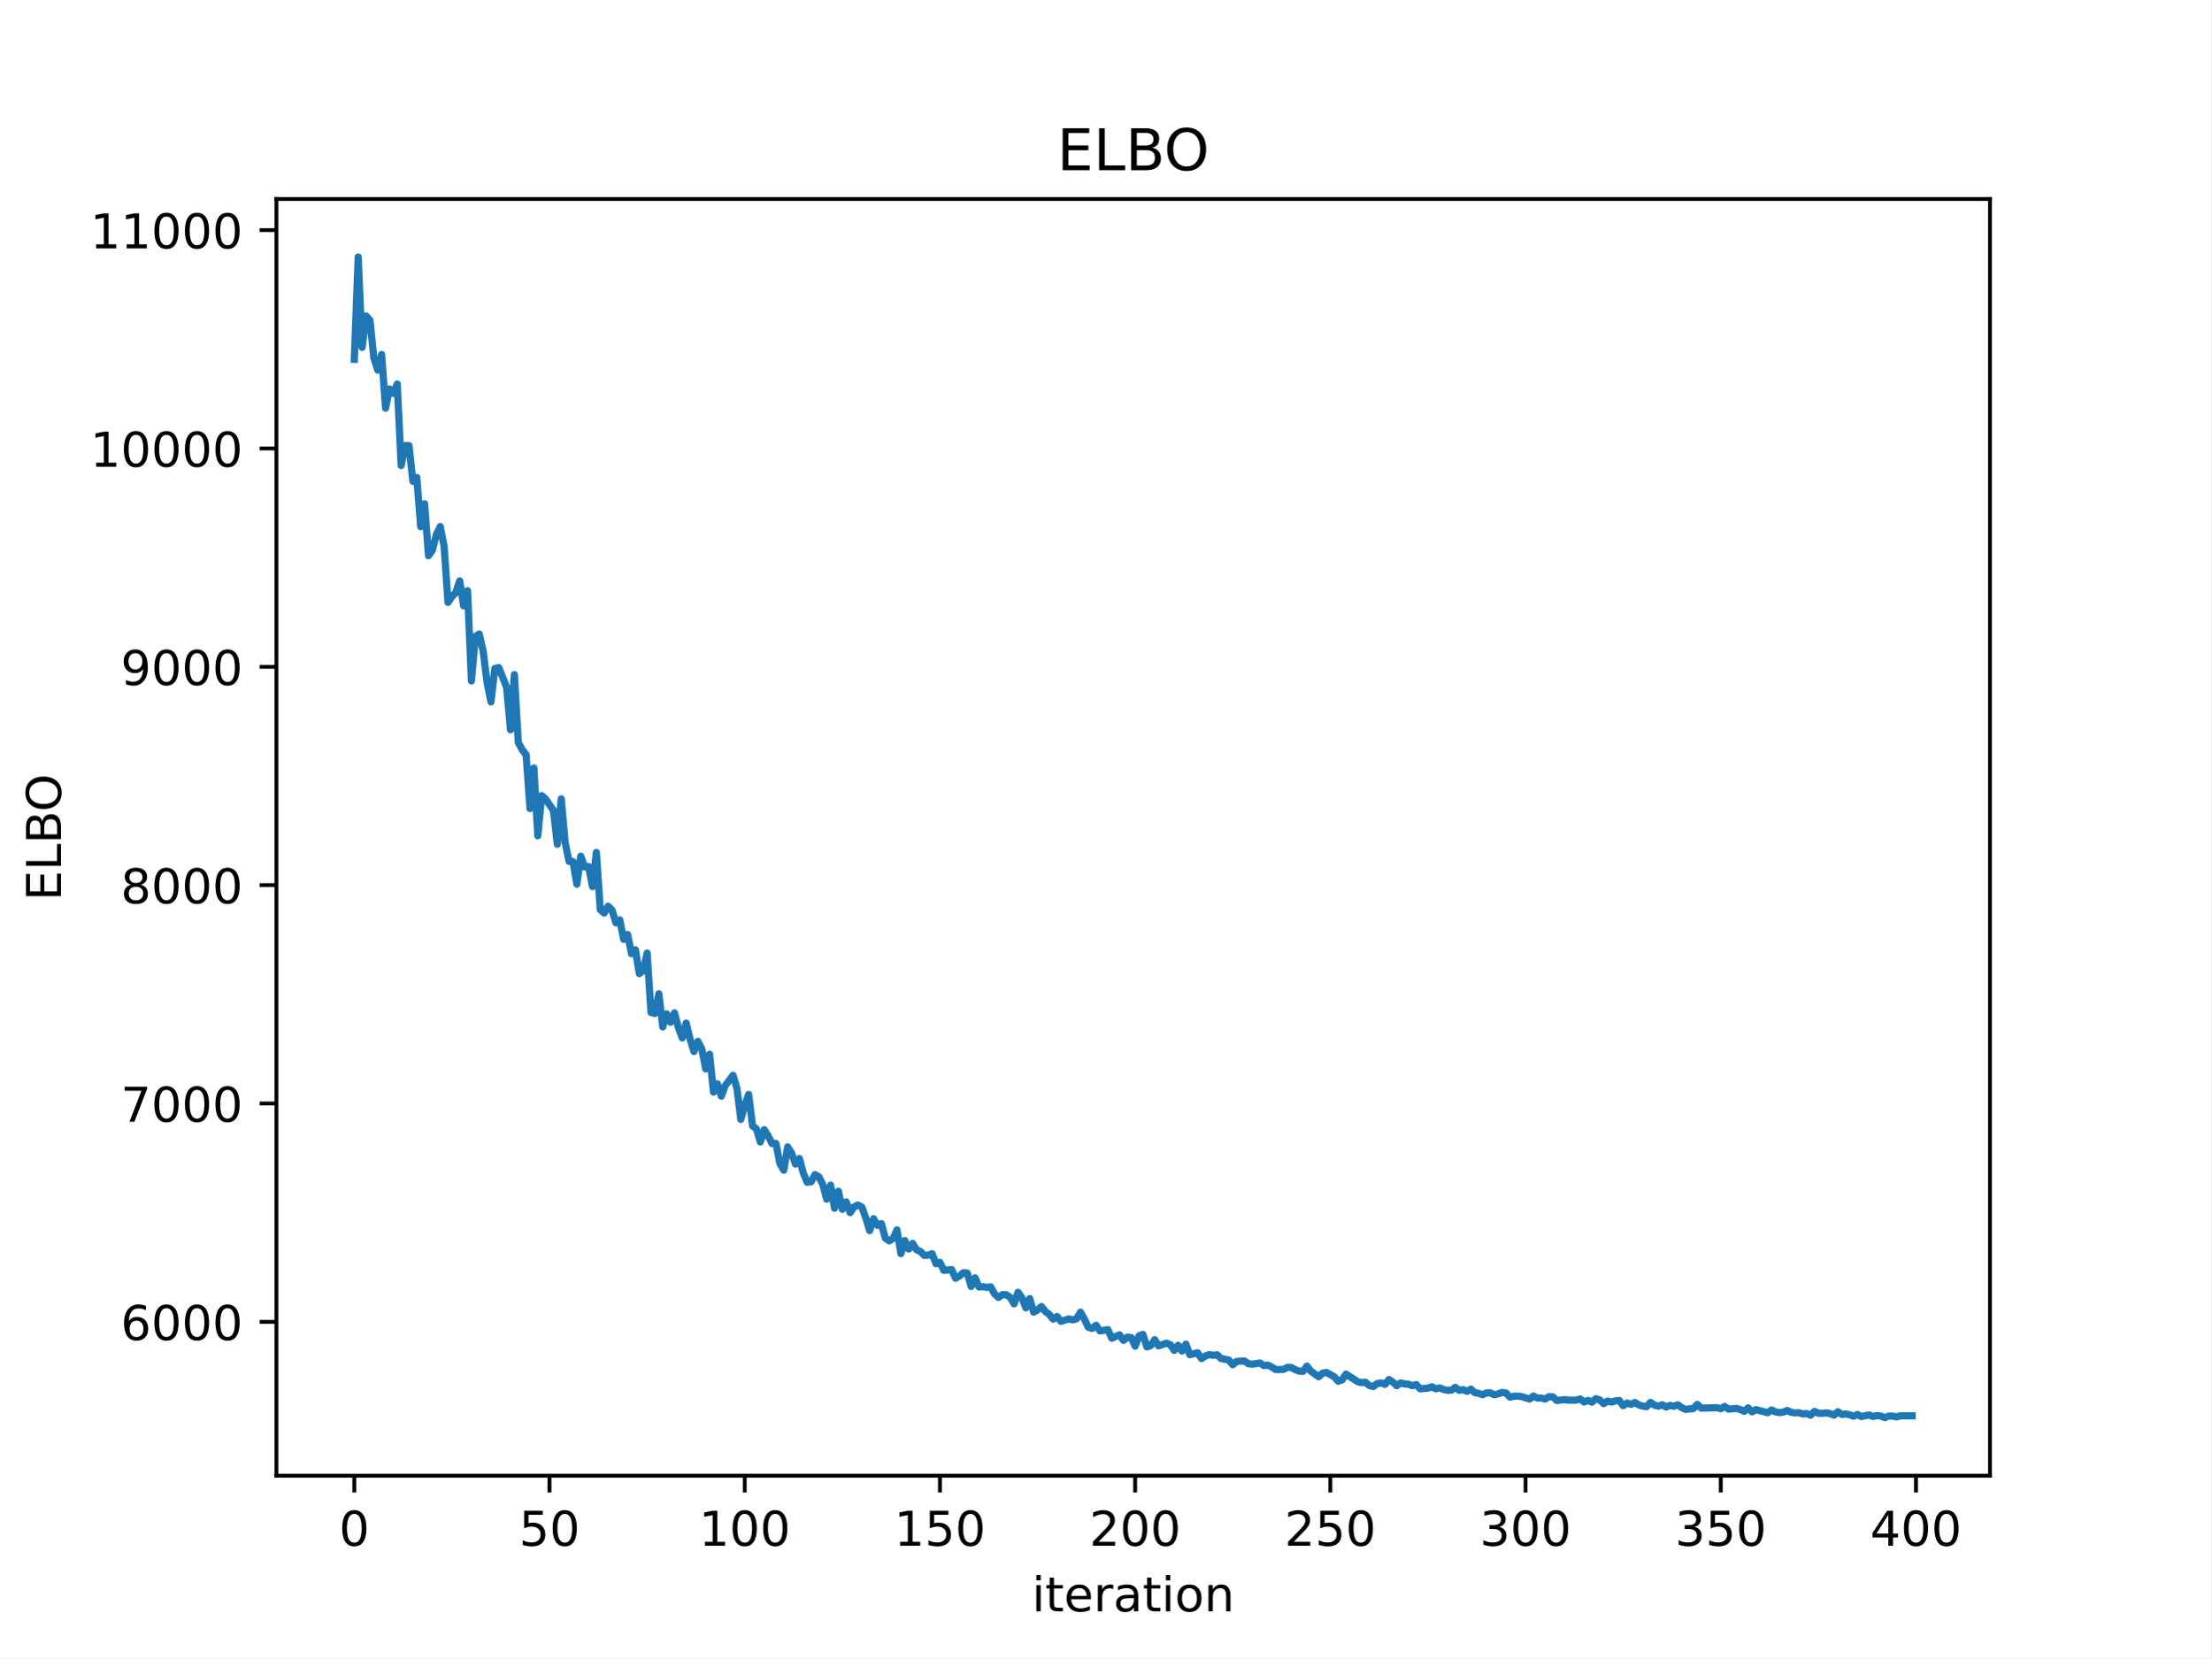
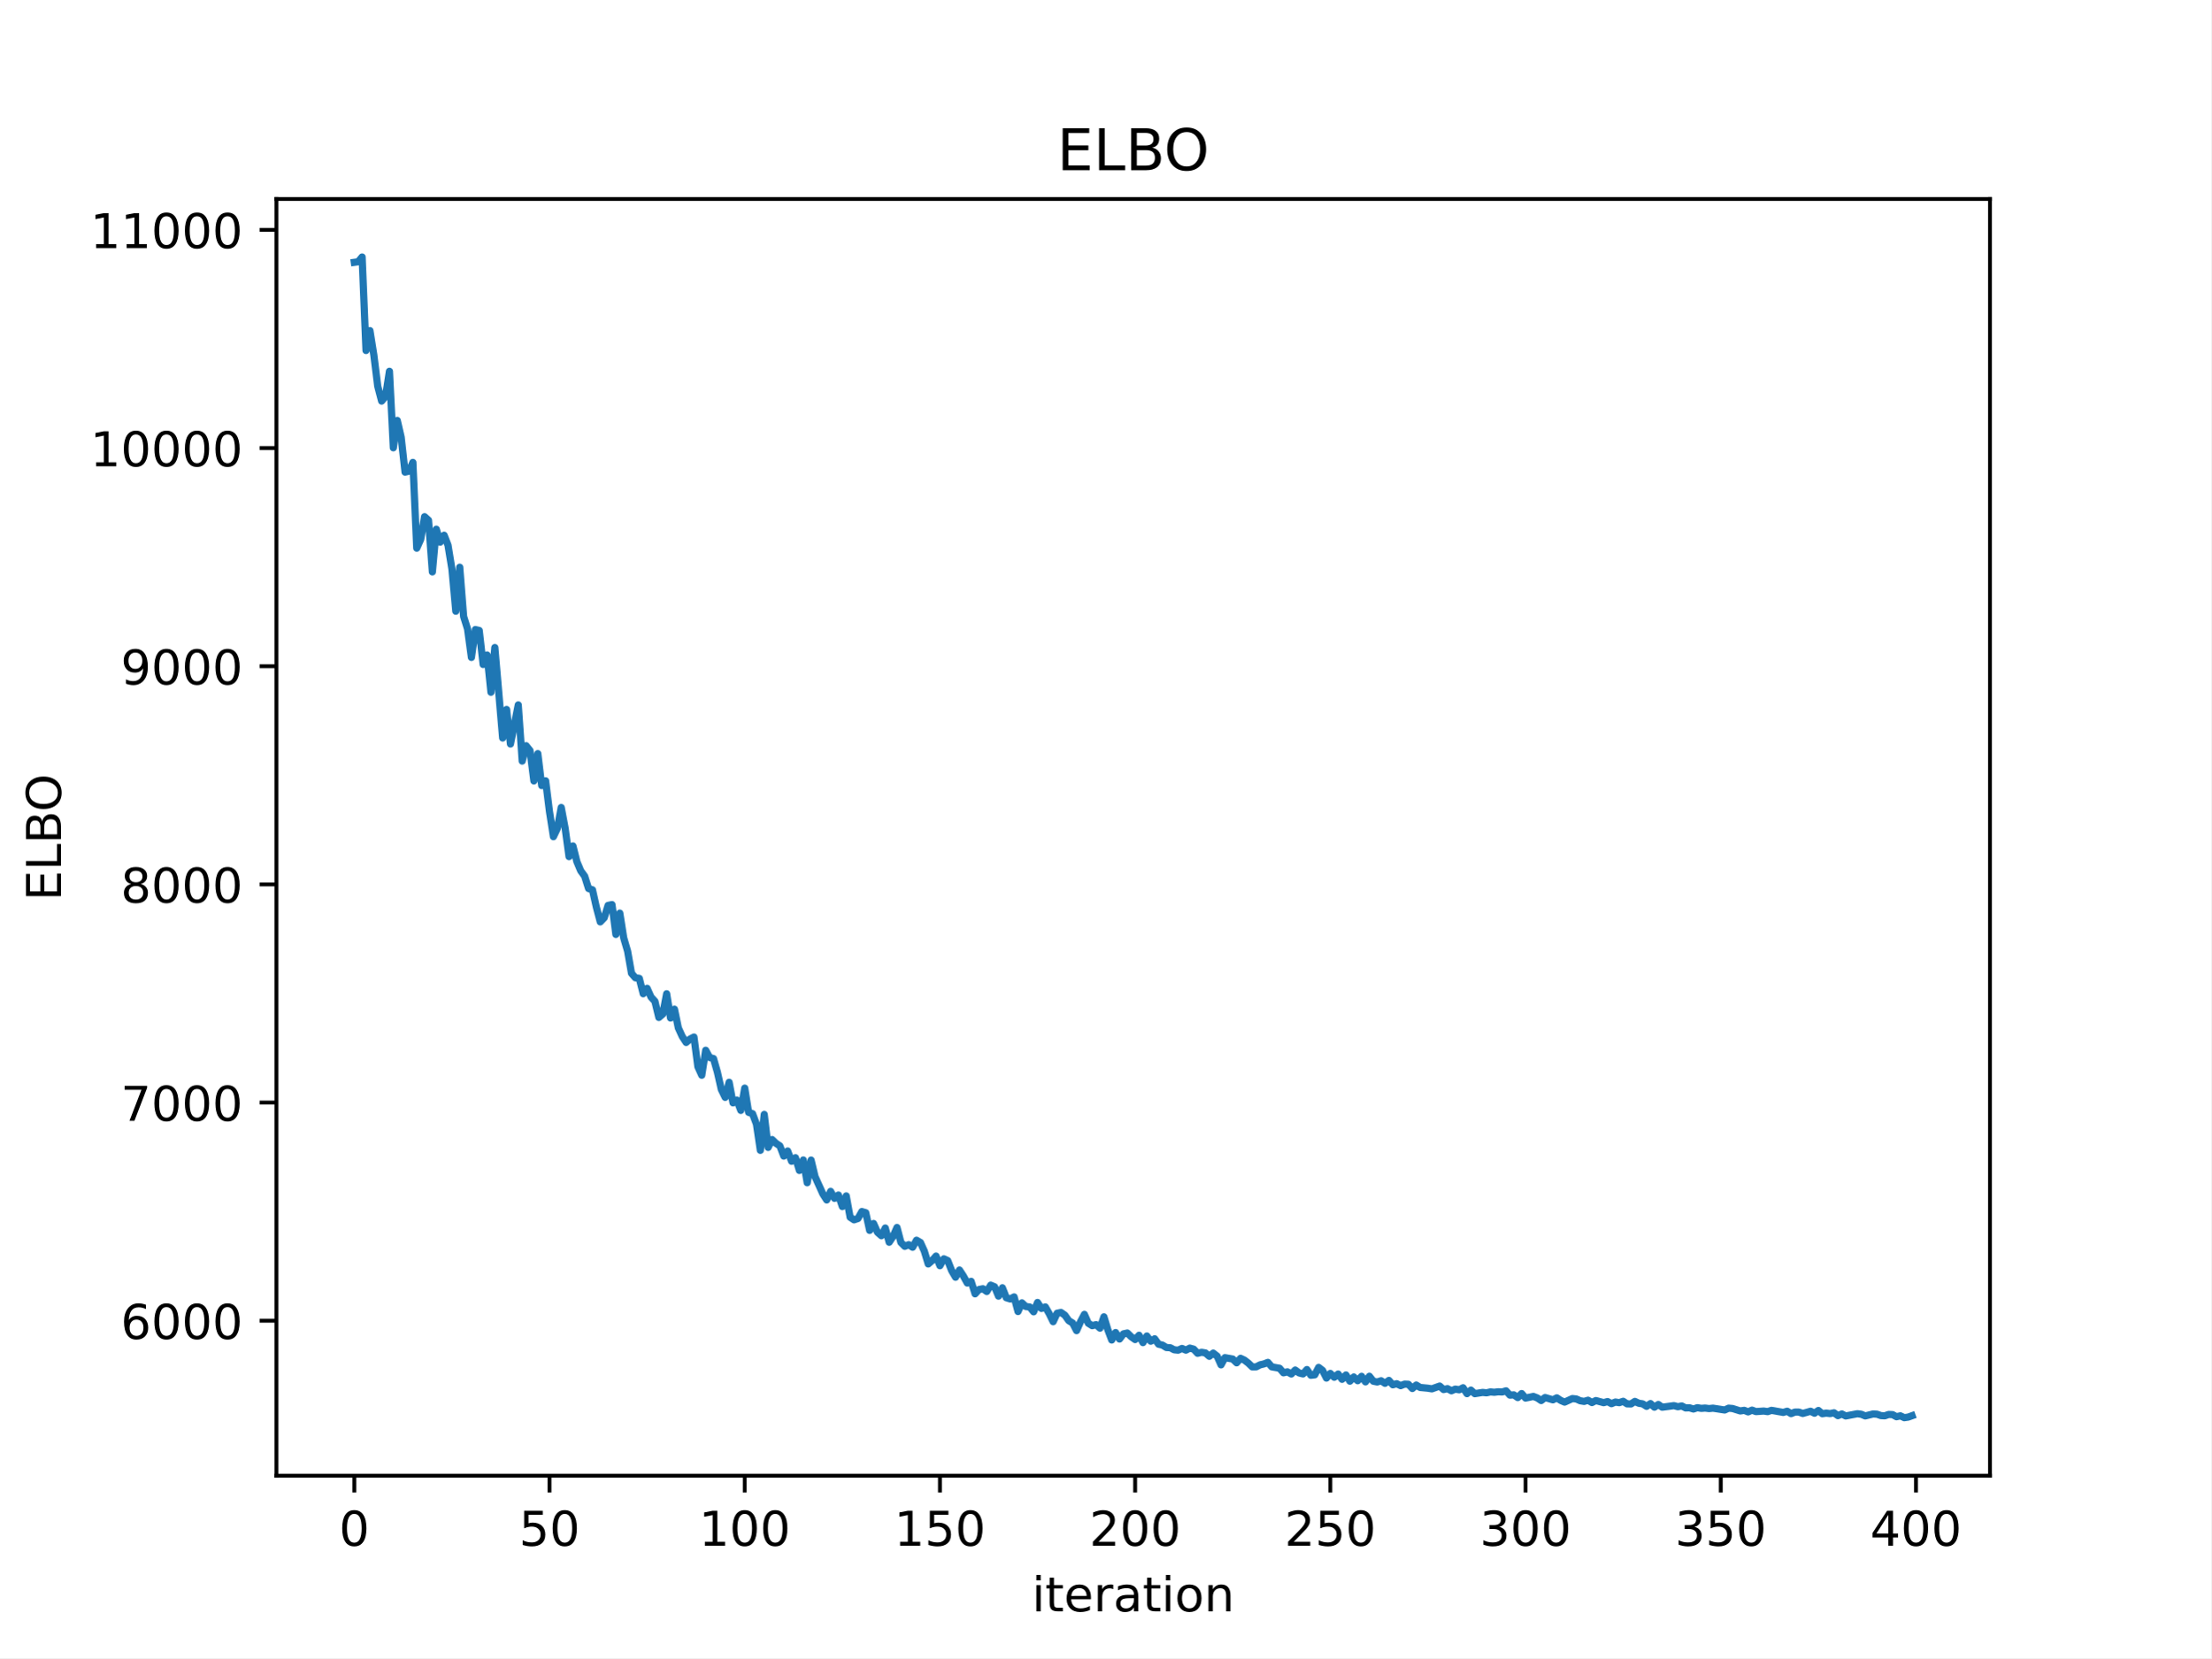
<svg xmlns="http://www.w3.org/2000/svg" xmlns:xlink="http://www.w3.org/1999/xlink" width="460.8pt" height="345.6pt" viewBox="0 0 460.8 345.6" version="1.1">
  <defs>
    <style type="text/css">*{stroke-linejoin: round; stroke-linecap: butt}</style>
  </defs>
  <g id="figure_1">
    <g id="patch_1">
      <path d="M 0 345.6  L 460.8 345.6  L 460.8 0  L 0 0  z " style="fill: #ffffff" />
    </g>
    <g id="axes_1">
      <g id="patch_2">
        <path d="M 57.6 307.584  L 414.72 307.584  L 414.72 41.472  L 57.6 41.472  z " style="fill: #ffffff" />
      </g>
      <g id="matplotlib.axis_1">
        <g id="xtick_1">
          <g id="line2d_1">
            <defs>
-               <path id="m86903466fd" d="M 0 0  L 0 3.5  " style="stroke: #000000; stroke-width: 0.8" />
+               <path id="md1b0494cdd" d="M 0 0  L 0 3.5  " style="stroke: #000000; stroke-width: 0.8" />
            </defs>
            <g>
-               <use xlink:href="#m86903466fd" x="73.833" y="307.584" style="stroke: #000000; stroke-width: 0.8" />
+               <use xlink:href="#md1b0494cdd" x="73.833" y="307.584" style="stroke: #000000; stroke-width: 0.8" />
            </g>
          </g>
          <g id="text_1">
            <g transform="translate(70.65148 322.1824) scale(0.1 -0.1)">
              <defs>
                <path id="DejaVuSans-30" d="M 2034 4250  Q 1547 4250 1301 3770  Q 1056 3291 1056 2328  Q 1056 1369 1301 889  Q 1547 409 2034 409  Q 2525 409 2770 889  Q 3016 1369 3016 2328  Q 3016 3291 2770 3770  Q 2525 4250 2034 4250  z M 2034 4750  Q 2819 4750 3233 4129  Q 3647 3509 3647 2328  Q 3647 1150 3233 529  Q 2819 -91 2034 -91  Q 1250 -91 836 529  Q 422 1150 422 2328  Q 422 3509 836 4129  Q 1250 4750 2034 4750  z " transform="scale(0.015625)" />
              </defs>
              <use xlink:href="#DejaVuSans-30" />
            </g>
          </g>
        </g>
        <g id="xtick_2">
          <g id="line2d_2">
            <g>
-               <use xlink:href="#m86903466fd" x="114.516" y="307.584" style="stroke: #000000; stroke-width: 0.8" />
+               <use xlink:href="#md1b0494cdd" x="114.516" y="307.584" style="stroke: #000000; stroke-width: 0.8" />
            </g>
          </g>
          <g id="text_2">
            <g transform="translate(108.1538 322.1824) scale(0.1 -0.1)">
              <defs>
                <path id="DejaVuSans-35" d="M 691 4666  L 3169 4666  L 3169 4134  L 1269 4134  L 1269 2991  Q 1406 3038 1543 3061  Q 1681 3084 1819 3084  Q 2600 3084 3056 2656  Q 3513 2228 3513 1497  Q 3513 744 3044 326  Q 2575 -91 1722 -91  Q 1428 -91 1123 -41  Q 819 9 494 109  L 494 744  Q 775 591 1075 516  Q 1375 441 1709 441  Q 2250 441 2565 725  Q 2881 1009 2881 1497  Q 2881 1984 2565 2268  Q 2250 2553 1709 2553  Q 1456 2553 1204 2497  Q 953 2441 691 2322  L 691 4666  z " transform="scale(0.015625)" />
              </defs>
              <use xlink:href="#DejaVuSans-35" />
              <use xlink:href="#DejaVuSans-30" transform="translate(63.62305 0)" />
            </g>
          </g>
        </g>
        <g id="xtick_3">
          <g id="line2d_3">
            <g>
-               <use xlink:href="#m86903466fd" x="155.2" y="307.584" style="stroke: #000000; stroke-width: 0.8" />
+               <use xlink:href="#md1b0494cdd" x="155.2" y="307.584" style="stroke: #000000; stroke-width: 0.8" />
            </g>
          </g>
          <g id="text_3">
            <g transform="translate(145.656 322.1824) scale(0.1 -0.1)">
              <defs>
                <path id="DejaVuSans-31" d="M 794 531  L 1825 531  L 1825 4091  L 703 3866  L 703 4441  L 1819 4666  L 2450 4666  L 2450 531  L 3481 531  L 3481 0  L 794 0  L 794 531  z " transform="scale(0.015625)" />
              </defs>
              <use xlink:href="#DejaVuSans-31" />
              <use xlink:href="#DejaVuSans-30" transform="translate(63.62305 0)" />
              <use xlink:href="#DejaVuSans-30" transform="translate(127.2461 0)" />
            </g>
          </g>
        </g>
        <g id="xtick_4">
          <g id="line2d_4">
            <g>
-               <use xlink:href="#m86903466fd" x="195.883" y="307.584" style="stroke: #000000; stroke-width: 0.8" />
+               <use xlink:href="#md1b0494cdd" x="195.883" y="307.584" style="stroke: #000000; stroke-width: 0.8" />
            </g>
          </g>
          <g id="text_4">
            <g transform="translate(186.3396 322.1824) scale(0.1 -0.1)">
              <use xlink:href="#DejaVuSans-31" />
              <use xlink:href="#DejaVuSans-35" transform="translate(63.62305 0)" />
              <use xlink:href="#DejaVuSans-30" transform="translate(127.2461 0)" />
            </g>
          </g>
        </g>
        <g id="xtick_5">
          <g id="line2d_5">
            <g>
-               <use xlink:href="#m86903466fd" x="236.567" y="307.584" style="stroke: #000000; stroke-width: 0.8" />
+               <use xlink:href="#md1b0494cdd" x="236.567" y="307.584" style="stroke: #000000; stroke-width: 0.8" />
            </g>
          </g>
          <g id="text_5">
            <g transform="translate(227.0231 322.1824) scale(0.1 -0.1)">
              <defs>
                <path id="DejaVuSans-32" d="M 1228 531  L 3431 531  L 3431 0  L 469 0  L 469 531  Q 828 903 1448 1529  Q 2069 2156 2228 2338  Q 2531 2678 2651 2914  Q 2772 3150 2772 3378  Q 2772 3750 2511 3984  Q 2250 4219 1831 4219  Q 1534 4219 1204 4116  Q 875 4013 500 3803  L 500 4441  Q 881 4594 1212 4672  Q 1544 4750 1819 4750  Q 2544 4750 2975 4387  Q 3406 4025 3406 3419  Q 3406 3131 3298 2873  Q 3191 2616 2906 2266  Q 2828 2175 2409 1742  Q 1991 1309 1228 531  z " transform="scale(0.015625)" />
              </defs>
              <use xlink:href="#DejaVuSans-32" />
              <use xlink:href="#DejaVuSans-30" transform="translate(63.62305 0)" />
              <use xlink:href="#DejaVuSans-30" transform="translate(127.2461 0)" />
            </g>
          </g>
        </g>
        <g id="xtick_6">
          <g id="line2d_6">
            <g>
-               <use xlink:href="#m86903466fd" x="277.25" y="307.584" style="stroke: #000000; stroke-width: 0.8" />
+               <use xlink:href="#md1b0494cdd" x="277.25" y="307.584" style="stroke: #000000; stroke-width: 0.8" />
            </g>
          </g>
          <g id="text_6">
            <g transform="translate(267.7066 322.1824) scale(0.1 -0.1)">
              <use xlink:href="#DejaVuSans-32" />
              <use xlink:href="#DejaVuSans-35" transform="translate(63.62305 0)" />
              <use xlink:href="#DejaVuSans-30" transform="translate(127.2461 0)" />
            </g>
          </g>
        </g>
        <g id="xtick_7">
          <g id="line2d_7">
            <g>
-               <use xlink:href="#m86903466fd" x="317.934" y="307.584" style="stroke: #000000; stroke-width: 0.8" />
+               <use xlink:href="#md1b0494cdd" x="317.934" y="307.584" style="stroke: #000000; stroke-width: 0.8" />
            </g>
          </g>
          <g id="text_7">
            <g transform="translate(308.3901 322.1824) scale(0.1 -0.1)">
              <defs>
                <path id="DejaVuSans-33" d="M 2597 2516  Q 3050 2419 3304 2112  Q 3559 1806 3559 1356  Q 3559 666 3084 287  Q 2609 -91 1734 -91  Q 1441 -91 1130 -33  Q 819 25 488 141  L 488 750  Q 750 597 1062 519  Q 1375 441 1716 441  Q 2309 441 2620 675  Q 2931 909 2931 1356  Q 2931 1769 2642 2001  Q 2353 2234 1838 2234  L 1294 2234  L 1294 2753  L 1863 2753  Q 2328 2753 2575 2939  Q 2822 3125 2822 3475  Q 2822 3834 2567 4026  Q 2313 4219 1838 4219  Q 1578 4219 1281 4162  Q 984 4106 628 3988  L 628 4550  Q 988 4650 1302 4700  Q 1616 4750 1894 4750  Q 2613 4750 3031 4423  Q 3450 4097 3450 3541  Q 3450 3153 3228 2886  Q 3006 2619 2597 2516  z " transform="scale(0.015625)" />
              </defs>
              <use xlink:href="#DejaVuSans-33" />
              <use xlink:href="#DejaVuSans-30" transform="translate(63.62305 0)" />
              <use xlink:href="#DejaVuSans-30" transform="translate(127.2461 0)" />
            </g>
          </g>
        </g>
        <g id="xtick_8">
          <g id="line2d_8">
            <g>
-               <use xlink:href="#m86903466fd" x="358.617" y="307.584" style="stroke: #000000; stroke-width: 0.8" />
+               <use xlink:href="#md1b0494cdd" x="358.617" y="307.584" style="stroke: #000000; stroke-width: 0.8" />
            </g>
          </g>
          <g id="text_8">
            <g transform="translate(349.0737 322.1824) scale(0.1 -0.1)">
              <use xlink:href="#DejaVuSans-33" />
              <use xlink:href="#DejaVuSans-35" transform="translate(63.62305 0)" />
              <use xlink:href="#DejaVuSans-30" transform="translate(127.2461 0)" />
            </g>
          </g>
        </g>
        <g id="xtick_9">
          <g id="line2d_9">
            <g>
-               <use xlink:href="#m86903466fd" x="399.301" y="307.584" style="stroke: #000000; stroke-width: 0.8" />
+               <use xlink:href="#md1b0494cdd" x="399.301" y="307.584" style="stroke: #000000; stroke-width: 0.8" />
            </g>
          </g>
          <g id="text_9">
            <g transform="translate(389.7572 322.1824) scale(0.1 -0.1)">
              <defs>
                <path id="DejaVuSans-34" d="M 2419 4116  L 825 1625  L 2419 1625  L 2419 4116  z M 2253 4666  L 3047 4666  L 3047 1625  L 3713 1625  L 3713 1100  L 3047 1100  L 3047 0  L 2419 0  L 2419 1100  L 313 1100  L 313 1709  L 2253 4666  z " transform="scale(0.015625)" />
              </defs>
              <use xlink:href="#DejaVuSans-34" />
              <use xlink:href="#DejaVuSans-30" transform="translate(63.62305 0)" />
              <use xlink:href="#DejaVuSans-30" transform="translate(127.2461 0)" />
            </g>
          </g>
        </g>
        <g id="text_10">
          <g transform="translate(215.0373 335.8606) scale(0.1 -0.1)">
            <defs>
              <path id="DejaVuSans-69" d="M 603 3500  L 1178 3500  L 1178 0  L 603 0  L 603 3500  z M 603 4863  L 1178 4863  L 1178 4134  L 603 4134  L 603 4863  z " transform="scale(0.015625)" />
              <path id="DejaVuSans-74" d="M 1172 4494  L 1172 3500  L 2356 3500  L 2356 3053  L 1172 3053  L 1172 1153  Q 1172 725 1289 603  Q 1406 481 1766 481  L 2356 481  L 2356 0  L 1766 0  Q 1100 0 847 248  Q 594 497 594 1153  L 594 3053  L 172 3053  L 172 3500  L 594 3500  L 594 4494  L 1172 4494  z " transform="scale(0.015625)" />
              <path id="DejaVuSans-65" d="M 3597 1894  L 3597 1613  L 953 1613  Q 991 1019 1311 708  Q 1631 397 2203 397  Q 2534 397 2845 478  Q 3156 559 3463 722  L 3463 178  Q 3153 47 2828 -22  Q 2503 -91 2169 -91  Q 1331 -91 842 396  Q 353 884 353 1716  Q 353 2575 817 3079  Q 1281 3584 2069 3584  Q 2775 3584 3186 3129  Q 3597 2675 3597 1894  z M 3022 2063  Q 3016 2534 2758 2815  Q 2500 3097 2075 3097  Q 1594 3097 1305 2825  Q 1016 2553 972 2059  L 3022 2063  z " transform="scale(0.015625)" />
              <path id="DejaVuSans-72" d="M 2631 2963  Q 2534 3019 2420 3045  Q 2306 3072 2169 3072  Q 1681 3072 1420 2755  Q 1159 2438 1159 1844  L 1159 0  L 581 0  L 581 3500  L 1159 3500  L 1159 2956  Q 1341 3275 1631 3429  Q 1922 3584 2338 3584  Q 2397 3584 2469 3576  Q 2541 3569 2628 3553  L 2631 2963  z " transform="scale(0.015625)" />
              <path id="DejaVuSans-61" d="M 2194 1759  Q 1497 1759 1228 1600  Q 959 1441 959 1056  Q 959 750 1161 570  Q 1363 391 1709 391  Q 2188 391 2477 730  Q 2766 1069 2766 1631  L 2766 1759  L 2194 1759  z M 3341 1997  L 3341 0  L 2766 0  L 2766 531  Q 2569 213 2275 61  Q 1981 -91 1556 -91  Q 1019 -91 701 211  Q 384 513 384 1019  Q 384 1609 779 1909  Q 1175 2209 1959 2209  L 2766 2209  L 2766 2266  Q 2766 2663 2505 2880  Q 2244 3097 1772 3097  Q 1472 3097 1187 3025  Q 903 2953 641 2809  L 641 3341  Q 956 3463 1253 3523  Q 1550 3584 1831 3584  Q 2591 3584 2966 3190  Q 3341 2797 3341 1997  z " transform="scale(0.015625)" />
              <path id="DejaVuSans-6f" d="M 1959 3097  Q 1497 3097 1228 2736  Q 959 2375 959 1747  Q 959 1119 1226 758  Q 1494 397 1959 397  Q 2419 397 2687 759  Q 2956 1122 2956 1747  Q 2956 2369 2687 2733  Q 2419 3097 1959 3097  z M 1959 3584  Q 2709 3584 3137 3096  Q 3566 2609 3566 1747  Q 3566 888 3137 398  Q 2709 -91 1959 -91  Q 1206 -91 779 398  Q 353 888 353 1747  Q 353 2609 779 3096  Q 1206 3584 1959 3584  z " transform="scale(0.015625)" />
              <path id="DejaVuSans-6e" d="M 3513 2113  L 3513 0  L 2938 0  L 2938 2094  Q 2938 2591 2744 2837  Q 2550 3084 2163 3084  Q 1697 3084 1428 2787  Q 1159 2491 1159 1978  L 1159 0  L 581 0  L 581 3500  L 1159 3500  L 1159 2956  Q 1366 3272 1645 3428  Q 1925 3584 2291 3584  Q 2894 3584 3203 3211  Q 3513 2838 3513 2113  z " transform="scale(0.015625)" />
            </defs>
            <use xlink:href="#DejaVuSans-69" />
            <use xlink:href="#DejaVuSans-74" transform="translate(27.7832 0)" />
            <use xlink:href="#DejaVuSans-65" transform="translate(66.99219 0)" />
            <use xlink:href="#DejaVuSans-72" transform="translate(128.5156 0)" />
            <use xlink:href="#DejaVuSans-61" transform="translate(169.6289 0)" />
            <use xlink:href="#DejaVuSans-74" transform="translate(230.9082 0)" />
            <use xlink:href="#DejaVuSans-69" transform="translate(270.1172 0)" />
            <use xlink:href="#DejaVuSans-6f" transform="translate(297.9004 0)" />
            <use xlink:href="#DejaVuSans-6e" transform="translate(359.082 0)" />
          </g>
        </g>
      </g>
      <g id="matplotlib.axis_2">
        <g id="ytick_1">
          <g id="line2d_10">
            <defs>
-               <path id="m0463a5e25a" d="M 0 0  L -3.5 0  " style="stroke: #000000; stroke-width: 0.8" />
+               <path id="m2c42a1ed8c" d="M 0 0  L -3.5 0  " style="stroke: #000000; stroke-width: 0.8" />
            </defs>
            <g>
-               <use xlink:href="#m0463a5e25a" x="57.6" y="275.512" style="stroke: #000000; stroke-width: 0.8" />
+               <use xlink:href="#m2c42a1ed8c" x="57.6" y="275.283" style="stroke: #000000; stroke-width: 0.8" />
            </g>
          </g>
          <g id="text_11">
-             <g transform="translate(25.15 279.3113) scale(0.1 -0.1)">
+             <g transform="translate(25.15 279.0827) scale(0.1 -0.1)">
              <defs>
                <path id="DejaVuSans-36" d="M 2113 2584  Q 1688 2584 1439 2293  Q 1191 2003 1191 1497  Q 1191 994 1439 701  Q 1688 409 2113 409  Q 2538 409 2786 701  Q 3034 994 3034 1497  Q 3034 2003 2786 2293  Q 2538 2584 2113 2584  z M 3366 4563  L 3366 3988  Q 3128 4100 2886 4159  Q 2644 4219 2406 4219  Q 1781 4219 1451 3797  Q 1122 3375 1075 2522  Q 1259 2794 1537 2939  Q 1816 3084 2150 3084  Q 2853 3084 3261 2657  Q 3669 2231 3669 1497  Q 3669 778 3244 343  Q 2819 -91 2113 -91  Q 1303 -91 875 529  Q 447 1150 447 2328  Q 447 3434 972 4092  Q 1497 4750 2381 4750  Q 2619 4750 2861 4703  Q 3103 4656 3366 4563  z " transform="scale(0.015625)" />
              </defs>
              <use xlink:href="#DejaVuSans-36" />
              <use xlink:href="#DejaVuSans-30" transform="translate(63.62305 0)" />
              <use xlink:href="#DejaVuSans-30" transform="translate(127.2461 0)" />
              <use xlink:href="#DejaVuSans-30" transform="translate(190.8691 0)" />
            </g>
          </g>
        </g>
        <g id="ytick_2">
          <g id="line2d_11">
            <g>
-               <use xlink:href="#m0463a5e25a" x="57.6" y="230.001" style="stroke: #000000; stroke-width: 0.8" />
+               <use xlink:href="#m2c42a1ed8c" x="57.6" y="229.809" style="stroke: #000000; stroke-width: 0.8" />
            </g>
          </g>
          <g id="text_12">
-             <g transform="translate(25.15 233.8002) scale(0.1 -0.1)">
+             <g transform="translate(25.15 233.6077) scale(0.1 -0.1)">
              <defs>
                <path id="DejaVuSans-37" d="M 525 4666  L 3525 4666  L 3525 4397  L 1831 0  L 1172 0  L 2766 4134  L 525 4134  L 525 4666  z " transform="scale(0.015625)" />
              </defs>
              <use xlink:href="#DejaVuSans-37" />
              <use xlink:href="#DejaVuSans-30" transform="translate(63.62305 0)" />
              <use xlink:href="#DejaVuSans-30" transform="translate(127.2461 0)" />
              <use xlink:href="#DejaVuSans-30" transform="translate(190.8691 0)" />
            </g>
          </g>
        </g>
        <g id="ytick_3">
          <g id="line2d_12">
            <g>
-               <use xlink:href="#m0463a5e25a" x="57.6" y="184.49" style="stroke: #000000; stroke-width: 0.8" />
+               <use xlink:href="#m2c42a1ed8c" x="57.6" y="184.334" style="stroke: #000000; stroke-width: 0.8" />
            </g>
          </g>
          <g id="text_13">
-             <g transform="translate(25.15 188.2892) scale(0.1 -0.1)">
+             <g transform="translate(25.15 188.1328) scale(0.1 -0.1)">
              <defs>
                <path id="DejaVuSans-38" d="M 2034 2216  Q 1584 2216 1326 1975  Q 1069 1734 1069 1313  Q 1069 891 1326 650  Q 1584 409 2034 409  Q 2484 409 2743 651  Q 3003 894 3003 1313  Q 3003 1734 2745 1975  Q 2488 2216 2034 2216  z M 1403 2484  Q 997 2584 770 2862  Q 544 3141 544 3541  Q 544 4100 942 4425  Q 1341 4750 2034 4750  Q 2731 4750 3128 4425  Q 3525 4100 3525 3541  Q 3525 3141 3298 2862  Q 3072 2584 2669 2484  Q 3125 2378 3379 2068  Q 3634 1759 3634 1313  Q 3634 634 3220 271  Q 2806 -91 2034 -91  Q 1263 -91 848 271  Q 434 634 434 1313  Q 434 1759 690 2068  Q 947 2378 1403 2484  z M 1172 3481  Q 1172 3119 1398 2916  Q 1625 2713 2034 2713  Q 2441 2713 2670 2916  Q 2900 3119 2900 3481  Q 2900 3844 2670 4047  Q 2441 4250 2034 4250  Q 1625 4250 1398 4047  Q 1172 3844 1172 3481  z " transform="scale(0.015625)" />
              </defs>
              <use xlink:href="#DejaVuSans-38" />
              <use xlink:href="#DejaVuSans-30" transform="translate(63.62305 0)" />
              <use xlink:href="#DejaVuSans-30" transform="translate(127.2461 0)" />
              <use xlink:href="#DejaVuSans-30" transform="translate(190.8691 0)" />
            </g>
          </g>
        </g>
        <g id="ytick_4">
          <g id="line2d_13">
            <g>
-               <use xlink:href="#m0463a5e25a" x="57.6" y="138.979" style="stroke: #000000; stroke-width: 0.8" />
+               <use xlink:href="#m2c42a1ed8c" x="57.6" y="138.859" style="stroke: #000000; stroke-width: 0.8" />
            </g>
          </g>
          <g id="text_14">
-             <g transform="translate(25.15 142.7781) scale(0.1 -0.1)">
+             <g transform="translate(25.15 142.6578) scale(0.1 -0.1)">
              <defs>
                <path id="DejaVuSans-39" d="M 703 97  L 703 672  Q 941 559 1184 500  Q 1428 441 1663 441  Q 2288 441 2617 861  Q 2947 1281 2994 2138  Q 2813 1869 2534 1725  Q 2256 1581 1919 1581  Q 1219 1581 811 2004  Q 403 2428 403 3163  Q 403 3881 828 4315  Q 1253 4750 1959 4750  Q 2769 4750 3195 4129  Q 3622 3509 3622 2328  Q 3622 1225 3098 567  Q 2575 -91 1691 -91  Q 1453 -91 1209 -44  Q 966 3 703 97  z M 1959 2075  Q 2384 2075 2632 2365  Q 2881 2656 2881 3163  Q 2881 3666 2632 3958  Q 2384 4250 1959 4250  Q 1534 4250 1286 3958  Q 1038 3666 1038 3163  Q 1038 2656 1286 2365  Q 1534 2075 1959 2075  z " transform="scale(0.015625)" />
              </defs>
              <use xlink:href="#DejaVuSans-39" />
              <use xlink:href="#DejaVuSans-30" transform="translate(63.62305 0)" />
              <use xlink:href="#DejaVuSans-30" transform="translate(127.2461 0)" />
              <use xlink:href="#DejaVuSans-30" transform="translate(190.8691 0)" />
            </g>
          </g>
        </g>
        <g id="ytick_5">
          <g id="line2d_14">
            <g>
-               <use xlink:href="#m0463a5e25a" x="57.6" y="93.468" style="stroke: #000000; stroke-width: 0.8" />
+               <use xlink:href="#m2c42a1ed8c" x="57.6" y="93.384" style="stroke: #000000; stroke-width: 0.8" />
            </g>
          </g>
          <g id="text_15">
-             <g transform="translate(18.7875 97.26698) scale(0.1 -0.1)">
+             <g transform="translate(18.7875 97.18282) scale(0.1 -0.1)">
              <use xlink:href="#DejaVuSans-31" />
              <use xlink:href="#DejaVuSans-30" transform="translate(63.62305 0)" />
              <use xlink:href="#DejaVuSans-30" transform="translate(127.2461 0)" />
              <use xlink:href="#DejaVuSans-30" transform="translate(190.8691 0)" />
              <use xlink:href="#DejaVuSans-30" transform="translate(254.4922 0)" />
            </g>
          </g>
        </g>
        <g id="ytick_6">
          <g id="line2d_15">
            <g>
-               <use xlink:href="#m0463a5e25a" x="57.6" y="47.957" style="stroke: #000000; stroke-width: 0.8" />
+               <use xlink:href="#m2c42a1ed8c" x="57.6" y="47.909" style="stroke: #000000; stroke-width: 0.8" />
            </g>
          </g>
          <g id="text_16">
-             <g transform="translate(18.7875 51.75589) scale(0.1 -0.1)">
+             <g transform="translate(18.7875 51.70785) scale(0.1 -0.1)">
              <use xlink:href="#DejaVuSans-31" />
              <use xlink:href="#DejaVuSans-31" transform="translate(63.62305 0)" />
              <use xlink:href="#DejaVuSans-30" transform="translate(127.2461 0)" />
              <use xlink:href="#DejaVuSans-30" transform="translate(190.8691 0)" />
              <use xlink:href="#DejaVuSans-30" transform="translate(254.4922 0)" />
            </g>
          </g>
        </g>
        <g id="text_17">
          <g transform="translate(12.70781 187.7522) rotate(-90) scale(0.1 -0.1)">
            <defs>
              <path id="DejaVuSans-45" d="M 628 4666  L 3578 4666  L 3578 4134  L 1259 4134  L 1259 2753  L 3481 2753  L 3481 2222  L 1259 2222  L 1259 531  L 3634 531  L 3634 0  L 628 0  L 628 4666  z " transform="scale(0.015625)" />
              <path id="DejaVuSans-4c" d="M 628 4666  L 1259 4666  L 1259 531  L 3531 531  L 3531 0  L 628 0  L 628 4666  z " transform="scale(0.015625)" />
              <path id="DejaVuSans-42" d="M 1259 2228  L 1259 519  L 2272 519  Q 2781 519 3026 730  Q 3272 941 3272 1375  Q 3272 1813 3026 2020  Q 2781 2228 2272 2228  L 1259 2228  z M 1259 4147  L 1259 2741  L 2194 2741  Q 2656 2741 2882 2914  Q 3109 3088 3109 3444  Q 3109 3797 2882 3972  Q 2656 4147 2194 4147  L 1259 4147  z M 628 4666  L 2241 4666  Q 2963 4666 3353 4366  Q 3744 4066 3744 3513  Q 3744 3084 3544 2831  Q 3344 2578 2956 2516  Q 3422 2416 3680 2098  Q 3938 1781 3938 1306  Q 3938 681 3513 340  Q 3088 0 2303 0  L 628 0  L 628 4666  z " transform="scale(0.015625)" />
              <path id="DejaVuSans-4f" d="M 2522 4238  Q 1834 4238 1429 3725  Q 1025 3213 1025 2328  Q 1025 1447 1429 934  Q 1834 422 2522 422  Q 3209 422 3611 934  Q 4013 1447 4013 2328  Q 4013 3213 3611 3725  Q 3209 4238 2522 4238  z M 2522 4750  Q 3503 4750 4090 4092  Q 4678 3434 4678 2328  Q 4678 1225 4090 567  Q 3503 -91 2522 -91  Q 1538 -91 948 565  Q 359 1222 359 2328  Q 359 3434 948 4092  Q 1538 4750 2522 4750  z " transform="scale(0.015625)" />
            </defs>
            <use xlink:href="#DejaVuSans-45" />
            <use xlink:href="#DejaVuSans-4c" transform="translate(63.18359 0)" />
            <use xlink:href="#DejaVuSans-42" transform="translate(118.8965 0)" />
            <use xlink:href="#DejaVuSans-4f" transform="translate(185.75 0)" />
          </g>
        </g>
      </g>
      <g id="line2d_16">
-         <path d="M 73.833 74.883  L 74.646 53.568  L 75.46 72.395  L 76.274 65.845  L 77.087 66.738  L 77.901 74.563  L 78.715 77.136  L 79.528 73.885  L 80.342 85.081  L 81.156 81.052  L 81.969 81.975  L 82.783 80.041  L 83.597 97.024  L 84.41 92.874  L 85.224 92.859  L 86.038 100.32  L 86.851 99.506  L 87.665 109.779  L 88.479 105.002  L 89.292 115.835  L 90.106 114.667  L 90.92 111.474  L 91.733 109.745  L 92.547 113.863  L 93.361 125.564  L 94.174 124.33  L 94.988 123.516  L 95.802 121.067  L 96.616 126.287  L 97.429 123.118  L 98.243 141.914  L 99.057 132.661  L 99.87 132.145  L 100.684 135.697  L 101.498 142.239  L 102.311 146.3  L 103.125 139.314  L 103.939 139.142  L 105.566 143.211  L 106.38 152.108  L 107.193 140.605  L 108.007 154.753  L 108.821 156.273  L 109.634 157.292  L 110.448 168.526  L 111.262 160.056  L 112.075 174.201  L 112.889 165.828  L 113.703 166.547  L 115.33 168.914  L 116.144 175.979  L 116.957 166.495  L 117.771 175.648  L 118.585 179.523  L 119.398 179.565  L 120.212 184.289  L 121.026 178.453  L 121.839 180.716  L 122.653 180.61  L 123.467 184.794  L 124.28 177.665  L 125.094 189.584  L 125.908 190.311  L 126.721 188.886  L 127.535 189.666  L 128.349 192.357  L 129.162 191.729  L 129.976 195.793  L 130.79 194.787  L 131.603 198.788  L 132.417 197.977  L 133.231 202.923  L 134.044 202.318  L 134.858 198.647  L 135.672 211.037  L 136.485 211.248  L 137.299 207.14  L 138.113 214.041  L 138.926 211.314  L 139.74 213.078  L 140.554 211.124  L 141.367 214.137  L 142.181 216.34  L 142.995 213.254  L 143.808 216.585  L 144.622 219.176  L 145.436 217.047  L 146.249 218.634  L 147.063 222.803  L 147.877 219.735  L 148.69 227.632  L 149.504 225.896  L 150.318 228.48  L 151.131 226.281  L 152.759 224.124  L 153.572 226.837  L 154.386 233.313  L 155.2 230.404  L 156.013 228.106  L 156.827 234.67  L 157.641 235.299  L 158.454 238.031  L 159.268 235.455  L 160.082 236.773  L 160.895 238.363  L 161.709 238.332  L 162.523 242.515  L 163.336 243.907  L 164.15 239.056  L 164.964 240.316  L 165.777 242.639  L 166.591 241.483  L 167.405 244.494  L 168.219 246.422  L 169.032 246.339  L 169.846 244.826  L 170.66 245.283  L 171.473 246.907  L 172.287 249.948  L 173.101 247.027  L 173.914 251.832  L 174.728 248.3  L 175.542 252.06  L 176.355 250.524  L 177.169 252.746  L 177.983 251.564  L 178.796 251.159  L 179.61 251.603  L 180.424 253.853  L 181.237 256.505  L 182.051 254.018  L 182.865 255.415  L 183.678 255.042  L 184.492 258.071  L 185.306 258.638  L 186.119 258.137  L 186.933 256.351  L 187.747 261.301  L 188.56 258.568  L 189.374 260.352  L 190.188 259.166  L 191.001 260.489  L 191.815 260.846  L 192.629 261.677  L 193.442 261.624  L 194.256 261.316  L 195.07 263.408  L 195.883 263.11  L 196.697 264.795  L 198.324 264.621  L 199.138 266.426  L 199.952 265.955  L 200.765 265.282  L 201.579 265.348  L 202.393 268.152  L 203.206 266.344  L 204.02 268.245  L 204.834 268.195  L 205.647 268.325  L 206.461 268.224  L 207.275 269.707  L 208.088 270.424  L 208.902 269.853  L 209.716 269.87  L 210.529 270.413  L 211.343 271.771  L 212.157 269.353  L 212.97 270.511  L 213.784 272.596  L 214.598 270.661  L 215.411 273.497  L 216.225 273.02  L 217.039 272.32  L 217.852 273.344  L 218.666 273.964  L 219.48 274.954  L 220.293 274.41  L 221.107 275.411  L 222.734 274.903  L 223.548 275.11  L 224.362 274.873  L 225.175 273.49  L 225.989 274.946  L 226.803 276.64  L 227.616 276.894  L 228.43 276.226  L 229.244 277.418  L 230.871 277.13  L 231.685 278.924  L 233.312 278.222  L 234.126 279.377  L 234.939 278.714  L 235.753 278.797  L 236.567 280.588  L 237.381 278.425  L 238.194 278.146  L 239.008 280.74  L 239.822 280.466  L 240.635 279.225  L 241.449 280.523  L 243.076 279.968  L 243.89 280.254  L 244.704 281.464  L 245.517 280.413  L 246.331 281.604  L 247.145 280.161  L 247.958 282.365  L 249.586 281.959  L 250.399 283.176  L 251.213 282.627  L 252.027 282.341  L 252.84 282.495  L 253.654 282.383  L 254.468 283.158  L 256.095 283.478  L 256.909 284.455  L 257.722 283.764  L 259.35 283.666  L 260.163 284.251  L 260.977 284.336  L 262.604 284.097  L 263.418 284.632  L 264.232 284.532  L 265.045 284.934  L 265.859 285.462  L 267.486 285.433  L 268.3 285.002  L 269.114 285.026  L 269.927 285.475  L 270.741 285.792  L 271.555 285.837  L 272.368 284.736  L 273.182 285.786  L 274.809 286.96  L 275.623 286.215  L 276.437 286.068  L 278.064 286.962  L 278.878 287.891  L 279.691 287.614  L 280.505 286.41  L 282.946 287.986  L 283.76 288.197  L 284.573 288.117  L 285.387 288.799  L 286.201 289.006  L 287.014 288.38  L 287.828 288.24  L 288.642 288.55  L 289.455 287.54  L 290.269 288.064  L 291.083 288.826  L 291.896 288.239  L 292.71 288.47  L 293.524 288.514  L 294.337 288.833  L 295.151 288.585  L 295.965 289.482  L 297.592 289.336  L 298.406 289.046  L 299.219 289.473  L 300.033 289.284  L 300.847 289.604  L 301.66 289.799  L 302.474 289.757  L 303.288 289.167  L 304.101 289.791  L 304.915 289.643  L 305.729 290.003  L 306.543 289.537  L 307.356 290.282  L 308.17 290.416  L 308.984 290.71  L 309.797 290.327  L 310.611 290.322  L 311.425 290.715  L 312.238 290.528  L 313.052 290.223  L 313.866 290.35  L 314.679 291.218  L 315.493 291.028  L 316.307 290.991  L 317.12 291.105  L 318.748 291.608  L 319.561 290.981  L 320.375 291.397  L 321.189 291.397  L 322.002 291.604  L 322.816 291.112  L 323.63 291.158  L 324.443 291.919  L 326.071 291.724  L 326.884 291.847  L 328.512 291.83  L 329.325 291.585  L 330.139 292.221  L 330.953 291.886  L 331.766 292.258  L 332.58 291.519  L 333.394 291.795  L 334.207 292.559  L 335.021 292.031  L 335.835 292.236  L 336.648 292.006  L 337.462 291.896  L 338.276 292.989  L 339.089 292.44  L 339.903 292.711  L 340.717 292.326  L 341.53 292.83  L 342.344 293.081  L 343.158 293.201  L 343.971 292.299  L 344.785 292.878  L 345.599 293.09  L 346.412 292.791  L 347.226 293.277  L 348.04 292.923  L 348.853 293.112  L 349.667 292.81  L 350.481 293.413  L 351.294 293.76  L 352.922 293.579  L 353.735 292.725  L 354.549 293.504  L 357.804 293.409  L 358.617 293.62  L 359.431 293.153  L 360.245 293.715  L 361.872 293.562  L 362.686 293.784  L 363.499 294.168  L 364.313 293.44  L 365.127 294.281  L 365.94 293.8  L 368.381 294.465  L 369.195 293.881  L 370.009 294.285  L 370.822 294.43  L 371.636 294.336  L 372.45 293.983  L 373.263 294.372  L 374.077 294.492  L 374.891 294.451  L 375.704 294.71  L 376.518 294.623  L 377.332 294.966  L 378.146 294.198  L 378.959 294.575  L 379.773 294.595  L 380.587 294.479  L 381.4 294.637  L 382.214 294.95  L 383.028 294.253  L 383.841 294.817  L 384.655 294.723  L 385.469 294.887  L 386.282 295.189  L 387.096 294.821  L 387.91 295.247  L 389.537 294.922  L 390.351 295.251  L 391.164 295.039  L 391.978 295.16  L 392.792 295.488  L 393.605 295.152  L 394.419 295.163  L 395.233 295.331  L 396.046 295.095  L 398.487 295.109  L 398.487 295.109  " clip-path="url(#p434c060151)" style="fill: none; stroke: #1f77b4; stroke-width: 1.5; stroke-linecap: square" />
+         <path d="M 73.833 54.673  L 74.646 54.554  L 75.46 53.568  L 76.274 73.057  L 77.087 68.905  L 77.901 73.98  L 78.715 80.505  L 79.528 83.6  L 80.342 82.609  L 81.156 77.389  L 81.969 93.33  L 82.783 87.621  L 83.597 91.129  L 84.41 98.408  L 85.224 98.213  L 86.038 96.378  L 86.851 114.253  L 87.665 112.433  L 88.479 107.694  L 89.292 108.423  L 90.106 119.201  L 90.92 110.296  L 91.733 112.997  L 92.547 111.552  L 93.361 113.634  L 94.174 118.603  L 94.988 127.395  L 95.802 118.223  L 96.616 128.493  L 97.429 131.089  L 98.243 137.029  L 99.057 131.218  L 99.87 131.406  L 100.684 138.507  L 101.498 136.52  L 102.311 144.285  L 103.125 134.964  L 104.752 153.819  L 105.566 147.872  L 106.38 155.07  L 108.007 146.923  L 108.821 158.628  L 109.634 155.423  L 110.448 156.432  L 111.262 162.769  L 112.075 157.078  L 112.889 163.739  L 113.703 162.744  L 114.516 169.199  L 115.33 174.388  L 116.144 172.676  L 116.957 168.308  L 117.771 172.623  L 118.585 178.546  L 119.398 176.326  L 120.212 179.578  L 121.026 181.506  L 121.839 182.625  L 122.653 185.194  L 123.467 185.459  L 124.28 189.088  L 125.094 192.149  L 125.908 191.313  L 126.721 188.717  L 127.535 188.546  L 128.349 194.765  L 129.162 190.318  L 129.976 195.477  L 130.79 198.257  L 131.603 202.864  L 132.417 203.812  L 133.231 203.93  L 134.044 207.132  L 134.858 205.992  L 135.672 207.822  L 136.485 208.705  L 137.299 212.071  L 138.113 211.377  L 138.926 207.133  L 139.74 212.185  L 140.554 210.344  L 141.367 214.256  L 142.181 216.044  L 142.995 217.28  L 143.808 216.566  L 144.622 216.154  L 145.436 222.345  L 146.249 224.118  L 147.063 218.904  L 147.877 220.411  L 148.69 220.639  L 149.504 223.464  L 150.318 227.075  L 151.131 228.729  L 151.945 225.583  L 152.759 229.869  L 153.572 229.304  L 154.386 231.444  L 155.2 226.798  L 156.013 231.848  L 156.827 232.127  L 157.641 234.289  L 158.454 239.766  L 159.268 232.282  L 160.082 239.162  L 160.895 237.512  L 161.709 238.305  L 162.523 238.839  L 163.336 240.967  L 164.15 239.903  L 164.964 242.047  L 165.777 241.306  L 166.591 243.961  L 167.405 241.779  L 168.219 246.522  L 169.032 241.8  L 169.846 245.225  L 171.473 248.834  L 172.287 250.113  L 173.101 248.322  L 173.914 249.781  L 174.728 249.081  L 175.542 251.49  L 176.355 249.265  L 177.169 253.718  L 177.983 254.249  L 178.796 253.977  L 179.61 252.529  L 180.424 252.768  L 181.237 256.46  L 182.051 255.012  L 182.865 256.847  L 183.678 257.566  L 184.492 255.96  L 185.306 258.924  L 186.119 257.699  L 186.933 255.851  L 187.747 258.959  L 188.56 259.781  L 189.374 259.432  L 190.188 259.969  L 191.001 258.498  L 191.815 258.972  L 192.629 260.765  L 193.442 263.45  L 194.256 262.748  L 195.07 261.803  L 195.883 263.814  L 196.697 262.379  L 197.511 262.75  L 198.324 264.837  L 199.138 266.22  L 199.952 264.712  L 200.765 265.949  L 201.579 267.428  L 202.393 267.075  L 203.206 269.676  L 204.02 268.778  L 204.834 268.612  L 205.647 269.198  L 206.461 267.865  L 207.275 268.207  L 208.088 270.158  L 208.902 268.416  L 209.716 270.496  L 210.529 270.754  L 211.343 270.315  L 212.157 273.368  L 212.97 271.559  L 213.784 272.327  L 214.598 272.42  L 215.411 273.425  L 216.225 271.473  L 217.039 272.728  L 217.852 272.406  L 218.666 273.823  L 219.48 275.489  L 220.293 273.728  L 221.107 273.559  L 221.921 274.126  L 222.734 275.276  L 223.548 275.771  L 224.362 277.352  L 225.175 275.499  L 225.989 273.959  L 226.803 275.81  L 227.616 276.313  L 228.43 276.096  L 229.244 276.837  L 230.057 274.47  L 230.871 277.135  L 231.685 279.301  L 232.498 277.743  L 233.312 279.102  L 234.126 278.02  L 234.939 277.842  L 235.753 278.634  L 236.567 279.209  L 237.381 278.314  L 238.194 279.846  L 239.008 278.466  L 239.822 279.552  L 240.635 279.047  L 241.449 280.178  L 242.263 280.366  L 243.076 280.866  L 243.89 280.91  L 244.704 281.342  L 245.517 281.427  L 246.331 281.056  L 247.145 281.419  L 247.958 280.987  L 248.772 281.209  L 249.586 282.079  L 250.399 281.861  L 251.213 281.998  L 252.027 282.697  L 252.84 282.031  L 253.654 282.66  L 254.468 284.481  L 255.281 282.978  L 256.909 283.27  L 257.722 284.056  L 258.536 283.12  L 259.35 283.5  L 260.163 284.125  L 260.977 284.911  L 261.791 284.901  L 262.604 284.476  L 263.418 284.283  L 264.232 283.962  L 265.045 284.903  L 266.673 285.197  L 267.486 286.138  L 268.3 285.934  L 269.114 286.39  L 269.927 285.56  L 270.741 286.167  L 271.555 286.374  L 272.368 285.454  L 273.182 286.652  L 273.996 286.565  L 274.809 285.011  L 275.623 285.629  L 276.437 287.241  L 277.25 286.269  L 278.064 287.068  L 278.878 286.398  L 279.691 287.491  L 280.505 286.588  L 281.319 287.886  L 282.132 287.005  L 282.946 287.788  L 283.76 286.87  L 284.573 288.031  L 285.387 286.856  L 286.201 287.889  L 287.014 288.06  L 287.828 287.791  L 288.642 288.333  L 289.455 287.726  L 290.269 288.637  L 291.083 288.413  L 291.896 288.82  L 292.71 288.498  L 293.524 288.535  L 294.337 289.41  L 295.151 288.686  L 295.965 289.192  L 297.592 289.35  L 298.406 289.486  L 300.033 288.894  L 300.847 289.63  L 301.66 289.439  L 302.474 289.887  L 303.288 289.536  L 304.101 289.682  L 304.915 289.255  L 305.729 290.483  L 306.543 289.747  L 307.356 290.486  L 308.984 290.225  L 309.797 290.309  L 310.611 290.123  L 311.425 290.198  L 312.238 290.094  L 313.052 290.136  L 313.866 289.896  L 314.679 290.794  L 315.493 290.735  L 316.307 291.305  L 317.12 290.46  L 317.934 291.409  L 319.561 291.06  L 320.375 291.379  L 321.189 291.921  L 322.002 291.29  L 323.63 291.775  L 324.443 291.356  L 325.257 291.894  L 326.071 292.244  L 327.698 291.506  L 328.512 291.596  L 329.325 291.964  L 330.139 292.098  L 330.953 291.851  L 331.766 292.336  L 332.58 291.919  L 334.207 292.359  L 335.021 292.129  L 335.835 292.572  L 336.648 292.231  L 337.462 292.359  L 338.276 292.07  L 339.089 292.611  L 339.903 292.63  L 340.717 292.097  L 341.53 292.484  L 342.344 292.613  L 343.158 293.13  L 343.971 292.555  L 344.785 293.306  L 345.599 292.74  L 346.412 293.311  L 348.04 293.095  L 348.853 292.979  L 349.667 293.212  L 350.481 293.047  L 351.294 293.461  L 352.108 293.437  L 352.922 293.683  L 353.735 293.409  L 354.549 293.55  L 355.363 293.489  L 356.176 293.593  L 356.99 293.507  L 359.431 293.889  L 360.245 293.508  L 361.058 293.577  L 362.686 294.088  L 363.499 293.955  L 364.313 294.286  L 365.127 293.915  L 365.94 294.223  L 367.568 294.108  L 368.381 294.228  L 369.195 293.96  L 371.636 294.398  L 372.45 294.145  L 373.263 294.651  L 374.077 294.321  L 374.891 294.327  L 375.704 294.615  L 377.332 294.151  L 378.146 294.565  L 378.959 293.99  L 379.773 294.669  L 380.587 294.543  L 381.4 294.644  L 382.214 294.471  L 383.028 295.07  L 383.841 294.714  L 384.655 295.133  L 387.096 294.667  L 387.91 294.783  L 388.723 295.127  L 390.351 294.721  L 391.164 294.765  L 391.978 295.057  L 392.792 295.106  L 393.605 294.816  L 394.419 294.853  L 395.233 295.291  L 396.046 295.104  L 396.86 295.488  L 397.674 295.368  L 398.487 295.074  L 398.487 295.074  " clip-path="url(#pfb9de8f99f)" style="fill: none; stroke: #1f77b4; stroke-width: 1.5; stroke-linecap: square" />
      </g>
      <g id="patch_3">
        <path d="M 57.6 307.584  L 57.6 41.472  " style="fill: none; stroke: #000000; stroke-width: 0.8; stroke-linejoin: miter; stroke-linecap: square" />
      </g>
      <g id="patch_4">
        <path d="M 414.72 307.584  L 414.72 41.472  " style="fill: none; stroke: #000000; stroke-width: 0.8; stroke-linejoin: miter; stroke-linecap: square" />
      </g>
      <g id="patch_5">
        <path d="M 57.6 307.584  L 414.72 307.584  " style="fill: none; stroke: #000000; stroke-width: 0.8; stroke-linejoin: miter; stroke-linecap: square" />
      </g>
      <g id="patch_6">
        <path d="M 57.6 41.472  L 414.72 41.472  " style="fill: none; stroke: #000000; stroke-width: 0.8; stroke-linejoin: miter; stroke-linecap: square" />
      </g>
      <g id="text_18">
        <g transform="translate(220.2909 35.472) scale(0.12 -0.12)">
          <use xlink:href="#DejaVuSans-45" />
          <use xlink:href="#DejaVuSans-4c" transform="translate(63.18359 0)" />
          <use xlink:href="#DejaVuSans-42" transform="translate(118.8965 0)" />
          <use xlink:href="#DejaVuSans-4f" transform="translate(185.75 0)" />
        </g>
      </g>
    </g>
  </g>
  <defs>
-     <clipPath id="p434c060151">
+     <clipPath id="pfb9de8f99f">
      <rect x="57.6" y="41.472" width="357.12" height="266.112" />
    </clipPath>
  </defs>
</svg>
